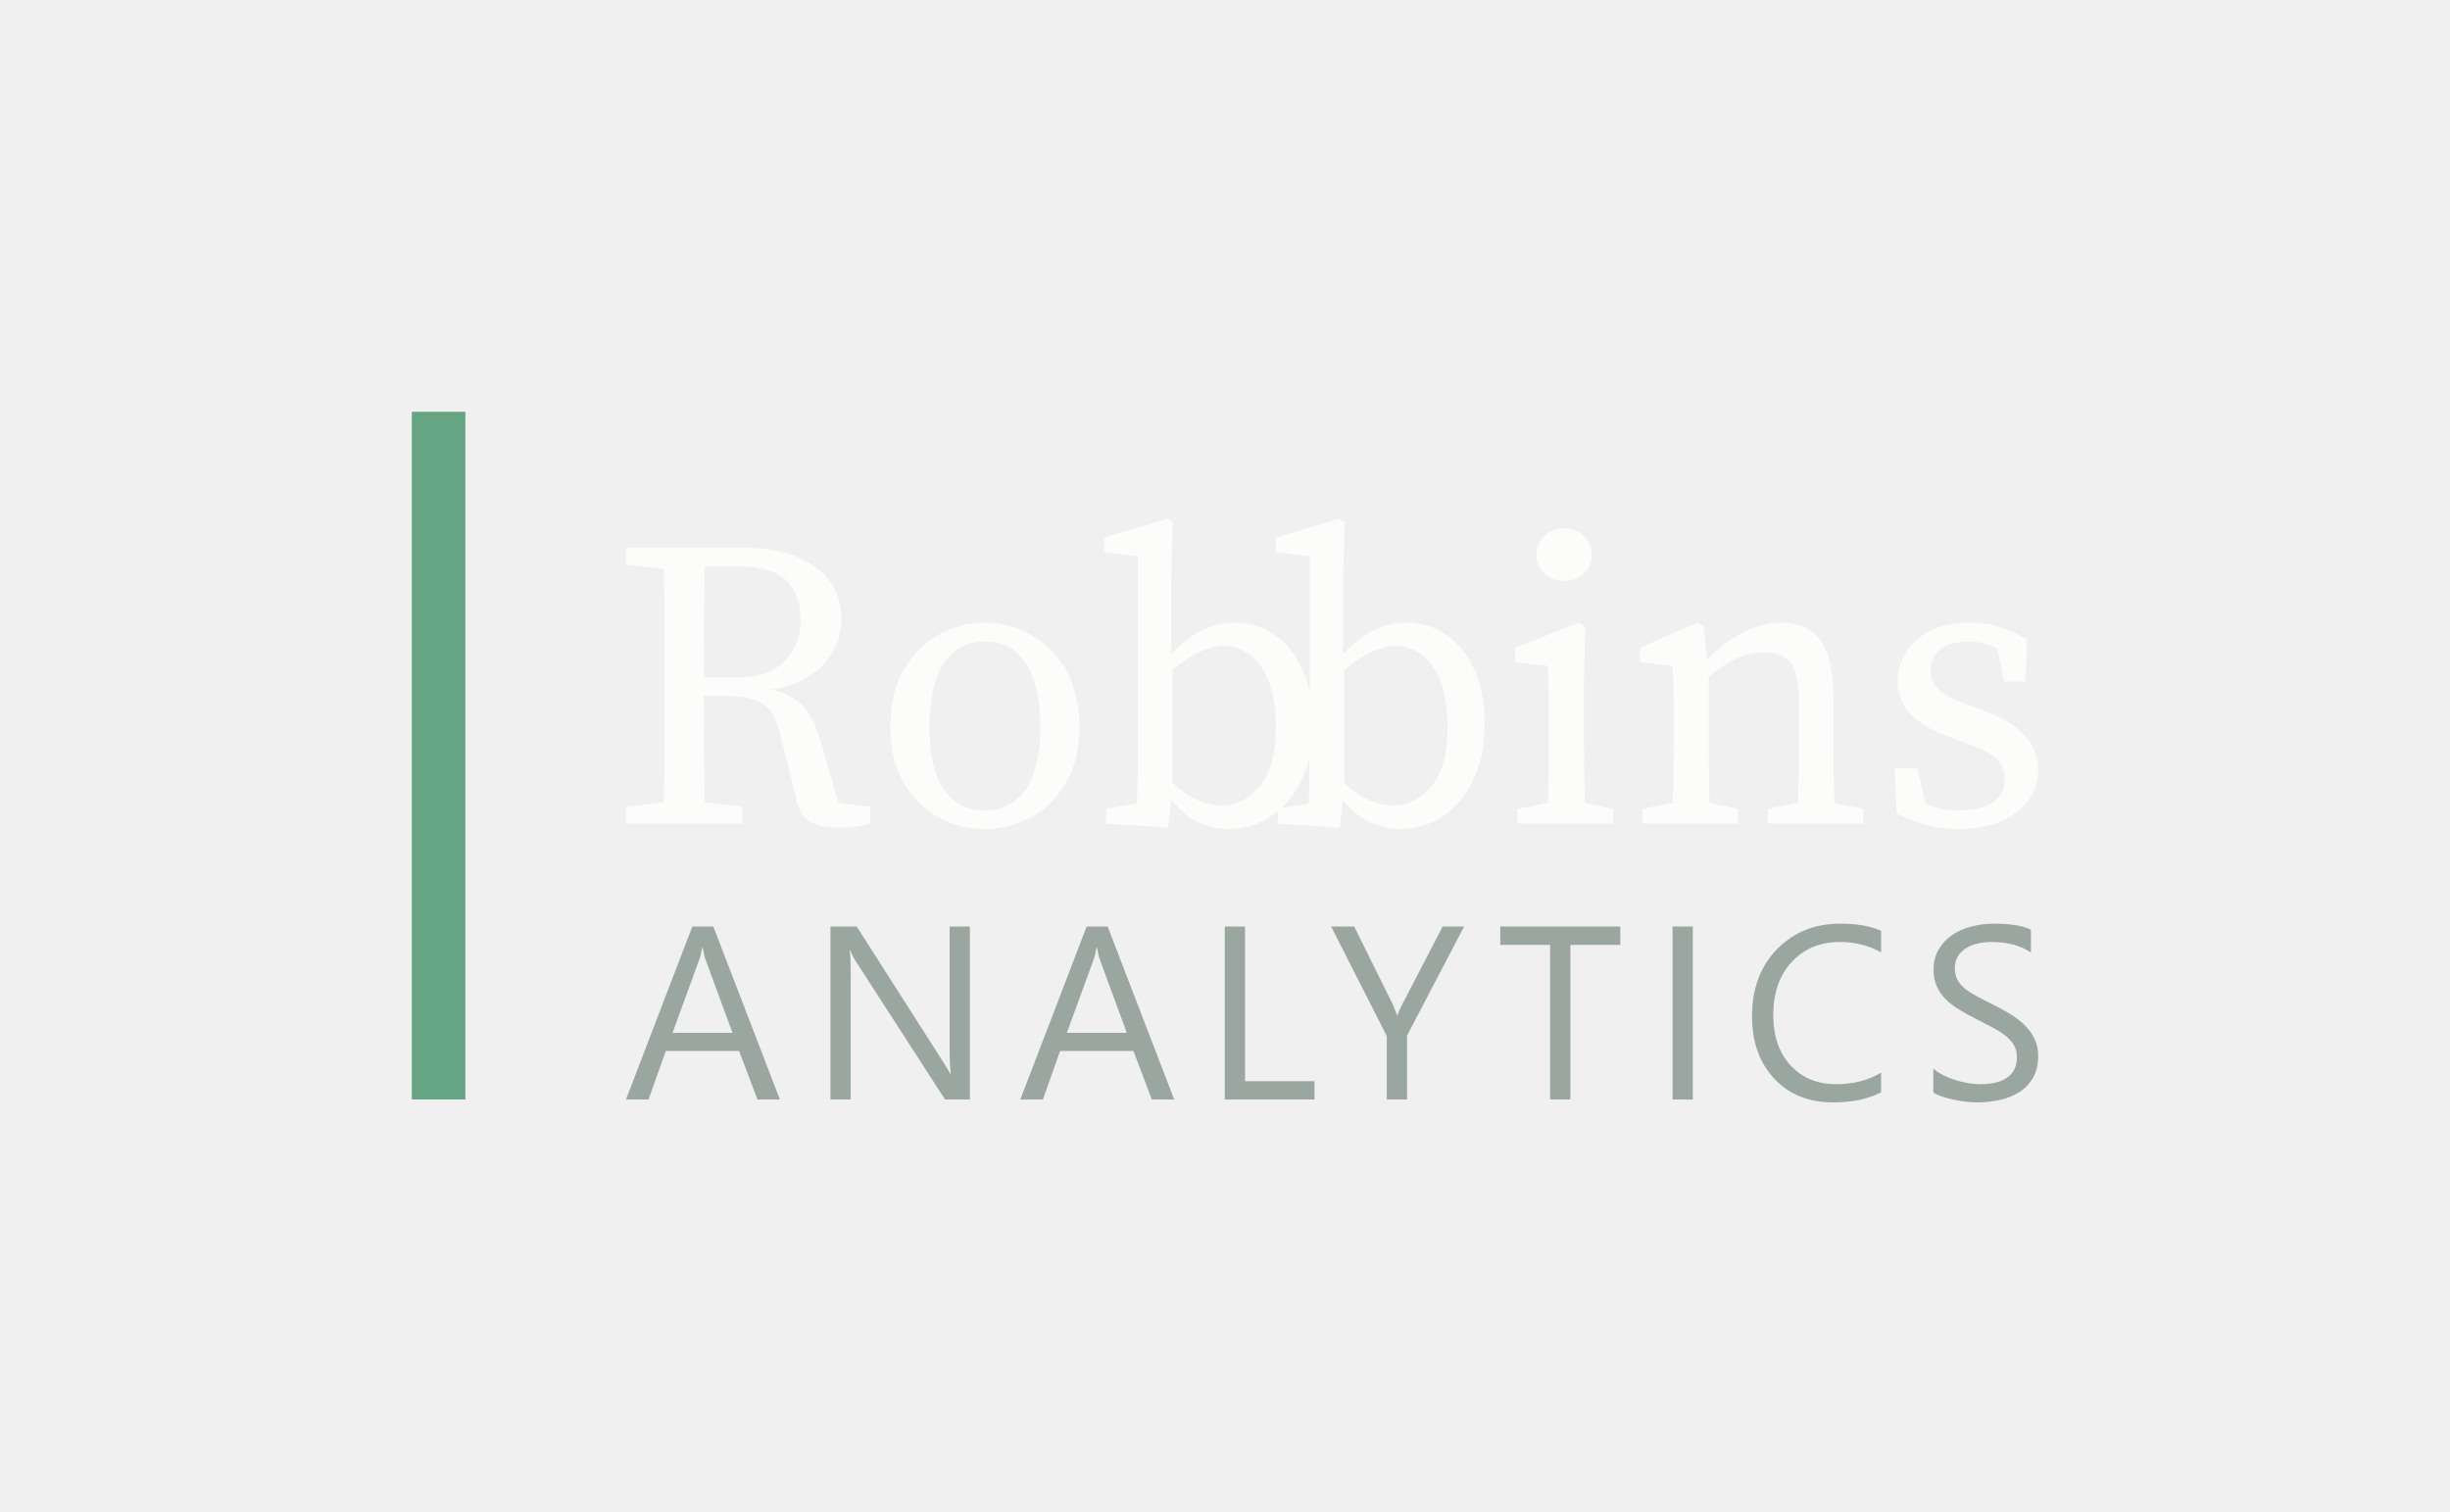
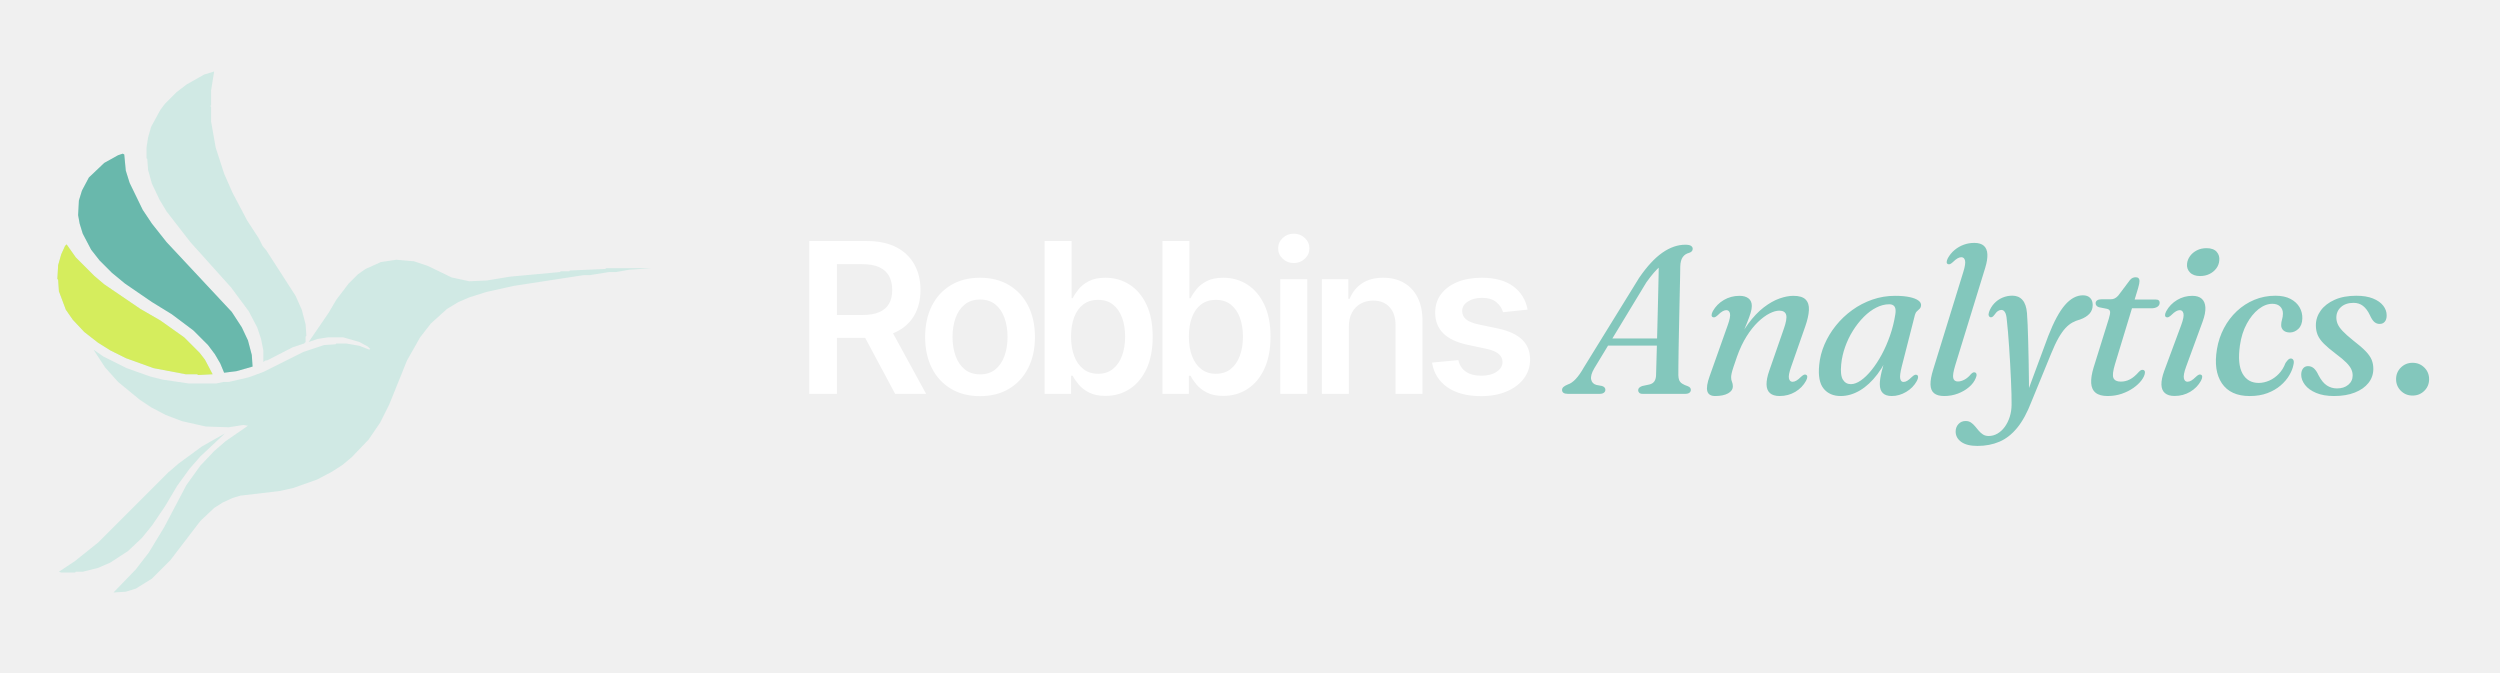
- <svg xmlns="http://www.w3.org/2000/svg" viewBox="0 0 594.90 367.00" width="594.90" height="367.00" role="img" aria-labelledby="ra-title">
-   <rect x="100.00" y="100.00" width="13.00" height="167.00" fill="#65A583" />
-   <path fill="#FCFCFA" fill-rule="nonzero" d="M179.7 137.6H171.1Q171.0 144.2 170.95 150.8Q170.9 157.4 170.9 164.5H178.6Q186.7 164.5 190.55 160.55Q194.4 156.6 194.4 150.6Q194.4 144.3 190.9 140.95Q187.4 137.6 179.7 137.6ZM152.0 137.1V133.0H180.0Q191.5 133.0 197.9 137.6Q204.3 142.2 204.3 150.5Q204.3 156.3 200.1 161.15Q195.9 166.0 187.4 167.5Q192.0 168.4 194.85 171.35Q197.7 174.3 199.3 180.2L203.6 195.0L211.3 195.9V200.0Q209.8 200.4 207.95 200.7Q206.1 201.0 203.8 201.0Q199.1 201.0 196.75 199.6Q194.4 198.2 193.5 194.6L189.5 178.6Q188.6 174.5 186.9 172.45Q185.2 170.4 182.55 169.7Q179.9 169.0 175.8 169.0H170.9Q170.9 176.2 170.95 182.5Q171.0 188.8 171.1 194.8L180.3 195.9V200.0H152.0V195.9L161.2 194.8Q161.4 188.5 161.4 182.0Q161.4 175.5 161.4 169.0V164.1Q161.4 157.6 161.4 151.1Q161.4 144.6 161.2 138.2ZM239.1 201.3Q233.3 201.3 228.05 198.55Q222.8 195.8 219.5 190.25Q216.2 184.7 216.2 176.5Q216.2 168.2 219.5 162.55Q222.8 156.9 228.05 154.05Q233.3 151.2 239.1 151.2Q244.9 151.2 250.15 154.05Q255.4 156.9 258.75 162.55Q262.1 168.2 262.1 176.5Q262.1 184.7 258.75 190.25Q255.4 195.8 250.15 198.55Q244.9 201.3 239.1 201.3ZM239.1 196.8Q245.6 196.8 249.1 191.65Q252.6 186.5 252.6 176.5Q252.6 166.4 249.1 161.1Q245.6 155.8 239.1 155.8Q232.6 155.8 229.15 161.1Q225.7 166.4 225.7 176.5Q225.7 186.5 229.15 191.65Q232.6 196.8 239.1 196.8ZM268.6 200.0V196.4L276.1 195.1Q276.2 191.3 276.25 186.85Q276.3 182.4 276.3 179.0V135.1L268.1 134.1V130.5L283.4 126.0L284.8 126.8L284.4 141.1V158.9Q288.0 154.9 291.85 153.05Q295.7 151.2 299.8 151.2Q305.1 151.2 309.4 154.1Q313.7 157.0 316.25 162.5Q318.8 168.0 318.8 175.8Q318.8 183.5 316.1 189.25Q313.4 195.0 308.75 198.15Q304.1 201.3 298.2 201.3Q294.7 201.3 291.2 199.8Q287.7 198.3 284.4 194.2L283.6 201.0ZM297.1 156.9Q294.8 156.9 291.8 158.1Q288.8 159.3 284.7 162.7V190.1Q287.8 193.0 290.8 194.3Q293.8 195.6 296.6 195.6Q301.9 195.6 305.85 190.95Q309.8 186.3 309.8 176.6Q309.8 167.0 306.25 161.95Q302.7 156.9 297.1 156.9ZM310.3 200.0V196.4L317.8 195.1Q317.9 191.3 317.95 186.85Q318.0 182.4 318.0 179.0V135.1L309.8 134.1V130.5L325.1 126.0L326.5 126.8L326.1 141.1V158.9Q329.7 154.9 333.55 153.05Q337.4 151.2 341.5 151.2Q346.8 151.2 351.1 154.1Q355.4 157.0 357.95 162.5Q360.5 168.0 360.5 175.8Q360.5 183.5 357.8 189.25Q355.1 195.0 350.45 198.15Q345.8 201.3 339.9 201.3Q336.4 201.3 332.9 199.8Q329.4 198.3 326.1 194.2L325.3 201.0ZM338.8 156.9Q336.5 156.9 333.5 158.1Q330.5 159.3 326.4 162.7V190.1Q329.5 193.0 332.5 194.3Q335.5 195.6 338.3 195.6Q343.6 195.6 347.55 190.95Q351.5 186.3 351.5 176.6Q351.5 167.0 347.95 161.95Q344.4 156.9 338.8 156.9ZM368.5 200.0V196.4L375.9 195.0Q376.0 191.2 376.05 186.8Q376.1 182.4 376.1 179.0V174.3Q376.1 170.2 376.05 167.45Q376.0 164.7 375.8 161.7L367.9 160.8V157.3L383.4 151.2L384.9 152.2L384.6 165.8V179.0Q384.6 182.3 384.65 186.75Q384.7 191.2 384.8 195.0L391.7 196.4V200.0ZM379.8 141.1Q377.0 141.1 375.05 139.3Q373.1 137.5 373.1 134.7Q373.1 131.9 375.05 130.1Q377.0 128.3 379.8 128.3Q382.6 128.3 384.55 130.1Q386.5 131.9 386.5 134.7Q386.5 137.5 384.55 139.3Q382.6 141.1 379.8 141.1ZM398.8 200.0V196.4L406.2 195.0Q406.3 191.2 406.35 186.8Q406.4 182.4 406.4 179.0V174.2Q406.4 170.1 406.35 167.4Q406.3 164.7 406.1 161.7L398.2 160.8V157.3L412.2 151.2L413.7 152.2L414.5 160.2Q418.2 156.2 423.0 153.7Q427.8 151.2 432.4 151.2Q438.9 151.2 442.05 155.55Q445.2 159.9 445.2 169.7V179.0Q445.2 182.4 445.25 186.8Q445.3 191.2 445.4 195.0L452.4 196.4V200.0H429.2V196.4L436.6 195.0Q436.7 191.3 436.75 186.85Q436.8 182.4 436.8 179.0V170.5Q436.8 163.6 434.85 161.0Q432.9 158.4 428.5 158.4Q425.1 158.4 421.9 159.8Q418.7 161.2 414.9 164.4V179.0Q414.9 182.3 414.95 186.75Q415.0 191.2 415.1 195.0L422.0 196.4V200.0ZM475.4 201.3Q471.2 201.3 467.7 200.35Q464.2 199.4 460.5 197.5L460.1 186.5H465.6L467.5 195.1Q469.3 196.0 471.35 196.4Q473.4 196.8 475.6 196.8Q481.3 196.8 484.05 194.7Q486.8 192.6 486.8 189.2Q486.8 186.0 484.5 184.05Q482.2 182.1 477.5 180.5L472.9 178.8Q467.4 176.8 464.1 173.6Q460.8 170.4 460.8 165.3Q460.8 161.6 462.8 158.4Q464.8 155.2 468.7 153.2Q472.6 151.2 478.2 151.2Q482.3 151.2 485.65 152.25Q489 153.3 492.2 155.3L491.8 165.5H486.6L485 157.5Q481.6 155.8 478.1 155.8Q473.5 155.8 471.15 157.65Q468.8 159.5 468.8 162.6Q468.8 165.9 470.85 167.6Q472.9 169.3 478 171.2L481.1 172.3Q488.6 175.1 491.75 178.7Q494.9 182.3 494.9 187.0Q494.9 190.8 492.7 194.05Q490.5 197.3 486.2 199.3Q481.9 201.3 475.4 201.3Z" />
-   <path fill="#9AA6A0" fill-rule="nonzero" d="M189.372 267.0H183.925L179.473 255.226H161.665L157.477 267.0H152.0L168.109 225.0H173.205ZM177.862 250.803 171.272 232.908Q170.95 232.029 170.628 230.096H170.51Q170.218 231.883 169.837 232.908L163.305 250.803ZM235.504 267.0H229.471L207.856 233.523Q207.036 232.264 206.508 230.887H206.333Q206.567 232.234 206.567 236.657V267.0H201.646V225.0H208.031L229.061 257.95Q230.379 260.0 230.759 260.762H230.877Q230.584 258.946 230.584 254.582V225.0H235.504ZM285.121 267.0H279.674L275.222 255.226H257.414L253.226 267.0H247.749L263.858 225.0H268.954ZM273.611 250.803 267.021 232.908Q266.699 232.029 266.377 230.096H266.26Q265.967 231.883 265.586 232.908L259.054 250.803ZM319.186 267.0H297.396V225.0H302.316V262.548H319.186ZM355.506 225.0 341.653 251.477V267.0H336.732V251.594L323.23 225.0H328.824L338.226 243.979Q338.402 244.331 339.251 246.556H339.339Q339.632 245.561 340.452 243.979L350.293 225.0ZM393.437 229.452H381.312V267.0H376.391V229.452H364.295V225.0H393.437ZM411.042 267.0H406.122V225.0H411.042ZM456.764 265.243Q452.107 267.703 445.166 267.703Q436.203 267.703 430.814 261.933Q425.425 256.163 425.425 246.791Q425.425 236.715 431.488 230.506Q437.551 224.297 446.864 224.297Q452.839 224.297 456.764 226.025V231.268Q452.254 228.749 446.806 228.749Q439.571 228.749 435.076 233.582Q430.58 238.414 430.58 246.498Q430.58 254.172 434.783 258.726Q438.986 263.28 445.81 263.28Q452.136 263.28 456.764 260.469ZM469.448 265.301V259.502Q470.444 260.381 471.835 261.084Q473.226 261.787 474.764 262.27Q476.302 262.753 477.854 263.017Q479.406 263.28 480.724 263.28Q485.264 263.28 487.505 261.596Q489.745 259.912 489.745 256.749Q489.745 255.05 488.998 253.791Q488.251 252.531 486.933 251.492Q485.615 250.452 483.814 249.5Q482.013 248.548 479.933 247.494Q477.737 246.381 475.833 245.238Q473.929 244.096 472.523 242.72Q471.118 241.343 470.312 239.6Q469.507 237.858 469.507 235.515Q469.507 232.644 470.766 230.521Q472.026 228.397 474.076 227.021Q476.126 225.644 478.747 224.971Q481.369 224.297 484.092 224.297Q490.302 224.297 493.143 225.791V231.326Q489.423 228.749 483.595 228.749Q481.984 228.749 480.373 229.086Q478.762 229.423 477.503 230.184Q476.243 230.946 475.452 232.146Q474.662 233.347 474.662 235.075Q474.662 236.686 475.262 237.858Q475.862 239.029 477.034 239.996Q478.205 240.962 479.89 241.87Q481.574 242.778 483.77 243.862Q486.026 244.975 488.046 246.205Q490.067 247.435 491.59 248.929Q493.113 250.423 494.007 252.238Q494.9 254.054 494.9 256.397Q494.9 259.502 493.685 261.655Q492.469 263.808 490.404 265.155Q488.339 266.502 485.645 267.103Q482.95 267.703 479.963 267.703Q478.967 267.703 477.503 267.542Q476.038 267.381 474.515 267.073Q472.992 266.766 471.63 266.312Q470.268 265.858 469.448 265.301Z" />
+ <svg xmlns="http://www.w3.org/2000/svg" viewBox="0 0 476.077 128" role="img" aria-label="Robbins Analytics">
+   <g transform="translate(8 12) scale(0.146341) translate(-500 -30)">
+     <path fill="#d0e9e4" d="M738,512 L708,529 L678,551 L664,563 L573,654 L543,678 L522,692 L525,693 L543,693 L544,692 L553,692 L573,687 L589,680 L612,665 L630,648 L643,632 L660,607 L676,580 L692,558 L706,542Z M1293,297 L1234,297 L1233,298 L1187,300 L1186,301 L1175,301 L1174,302 L1109,308 L1079,313 L1056,314 L1033,309 L1002,294 L984,288 L961,286 L941,289 L921,298 L911,305 L899,317 L883,338 L873,355 L847,393 L859,389 L872,387 L892,387 L913,393 L924,399 L927,402 L926,403 L913,398 L896,395 L883,395 L882,396 L867,397 L840,406 L788,432 L769,439 L743,445 L736,445 L727,447 L691,447 L657,442 L641,438 L610,427 L580,412 L567,403 L582,426 L599,445 L627,468 L642,478 L661,488 L682,496 L713,503 L743,504 L762,501 L768,502 L739,522 L724,535 L706,554 L688,579 L659,634 L639,667 L622,689 L593,719 L609,718 L622,714 L643,701 L667,677 L706,626 L724,609 L735,602 L748,596 L758,593 L809,587 L827,583 L858,572 L877,562 L891,553 L903,543 L925,520 L940,498 L952,474 L975,417 L992,387 L1006,369 L1027,350 L1042,341 L1056,335 L1078,328 L1114,320 L1205,306 L1213,306 L1238,302 L1247,302 L1264,299Z M530,268 L525,279 L521,293 L520,311 L521,312 L522,327 L531,351 L540,364 L555,380 L573,394 L589,404 L609,414 L645,427 L687,435 L702,435 L703,436 L722,435 L712,416 L705,407 L685,387 L654,365 L628,350 L581,318 L568,307 L544,283 L532,266Z M581,160 L561,179 L552,196 L548,209 L547,228 L549,239 L553,252 L564,273 L575,287 L591,303 L608,317 L643,341 L669,357 L697,378 L716,397 L725,409 L732,421 L737,433 L753,431 L774,425 L773,410 L768,391 L760,374 L747,354 L662,263 L643,239 L631,221 L614,186 L609,170 L607,149 L605,148 L599,150Z M724,41 L711,45 L688,58 L675,68 L660,83 L654,91 L642,113 L638,127 L636,140 L636,154 L637,155 L638,169 L643,187 L653,208 L662,223 L693,263 L746,322 L769,353 L780,374 L785,389 L788,404 L788,419 L791,417 L793,417 L826,400 L841,395 L843,393 L843,386 L844,385 L843,370 L838,351 L830,333 L792,274 L787,268 L782,258 L767,235 L748,199 L737,174 L726,140 L720,106 L720,87 L719,86 L720,85 L720,66Z" />
+     <path fill="#69b8ac" d="M581,160 L561,179 L552,196 L548,209 L547,228 L549,239 L553,252 L564,273 L575,287 L591,303 L608,317 L643,341 L669,357 L697,378 L716,397 L725,409 L732,421 L737,433 L753,431 L774,425 L773,410 L768,391 L760,374 L747,354 L662,263 L643,239 L631,221 L614,186 L609,170 L607,149 L605,148 L599,150Z" />
+     <path fill="#d5ed5d" d="M530,268 L525,279 L521,293 L520,311 L521,312 L522,327 L531,351 L540,364 L555,380 L573,394 L589,404 L609,414 L645,427 L687,435 L702,435 L703,436 L722,435 L712,416 L705,407 L685,387 L654,365 L628,350 L581,318 L568,307 L544,283 L532,266Z" />
+   </g>
+   <g transform="translate(152 75)">
+     <path fill="#ffffff" transform="translate(0.000 0)" d="M2.109 0.0V-29.102H13.031Q16.379 -29.102 18.658 -27.932Q20.938 -26.762 22.113 -24.662Q23.289 -22.562 23.289 -19.781Q23.289 -16.996 22.107 -14.941Q20.926 -12.887 18.619 -11.775Q16.313 -10.664 12.945 -10.664H5.188V-15.016H12.234Q14.203 -15.016 15.457 -15.566Q16.711 -16.117 17.309 -17.178Q17.906 -18.238 17.906 -19.781Q17.906 -21.336 17.303 -22.434Q16.699 -23.531 15.445 -24.113Q14.191 -24.695 12.211 -24.695H7.375V0.0ZM18.461 0.0 11.398 -13.195H17.148L24.359 0.0ZM34.617 0.437Q31.426 0.437 29.078 -0.973Q26.73 -2.383 25.451 -4.918Q24.172 -7.453 24.172 -10.813Q24.172 -14.207 25.451 -16.748Q26.73 -19.289 29.078 -20.699Q31.426 -22.109 34.617 -22.109Q37.82 -22.109 40.168 -20.699Q42.516 -19.289 43.801 -16.748Q45.086 -14.207 45.086 -10.813Q45.086 -7.453 43.801 -4.918Q42.516 -2.383 40.168 -0.973Q37.82 0.437 34.617 0.437ZM34.633 -3.711Q36.398 -3.711 37.555 -4.66Q38.711 -5.609 39.289 -7.229Q39.867 -8.848 39.867 -10.828Q39.867 -12.84 39.289 -14.453Q38.711 -16.066 37.555 -17.014Q36.398 -17.961 34.633 -17.961Q32.883 -17.961 31.715 -17.014Q30.547 -16.066 29.969 -14.453Q29.391 -12.84 29.391 -10.828Q29.391 -8.848 29.969 -7.229Q30.547 -5.609 31.715 -4.66Q32.883 -3.711 34.633 -3.711ZM58.516 0.391Q56.652 0.391 55.41 -0.24Q54.168 -0.871 53.422 -1.764Q52.676 -2.656 52.274 -3.453H51.961V0.0H46.93V-29.102H52.063V-18.219H52.274Q52.668 -19.004 53.395 -19.912Q54.121 -20.82 55.359 -21.465Q56.598 -22.109 58.524 -22.109Q61.043 -22.109 63.074 -20.822Q65.106 -19.535 66.307 -17.029Q67.508 -14.523 67.508 -10.875Q67.508 -7.293 66.336 -4.771Q65.164 -2.25 63.129 -0.93Q61.094 0.391 58.516 0.391ZM57.102 -3.82Q58.793 -3.82 59.937 -4.74Q61.082 -5.66 61.67 -7.262Q62.258 -8.863 62.258 -10.898Q62.258 -12.93 61.676 -14.508Q61.094 -16.086 59.955 -16.992Q58.816 -17.898 57.102 -17.898Q55.441 -17.898 54.297 -17.033Q53.152 -16.168 52.557 -14.596Q51.961 -13.023 51.961 -10.898Q51.961 -8.789 52.563 -7.197Q53.164 -5.606 54.315 -4.713Q55.465 -3.82 57.102 -3.82ZM80.953 0.391Q79.09 0.391 77.848 -0.24Q76.606 -0.871 75.859 -1.764Q75.113 -2.656 74.711 -3.453H74.399V0.0H69.367V-29.102H74.5V-18.219H74.711Q75.106 -19.004 75.832 -19.912Q76.559 -20.82 77.797 -21.465Q79.035 -22.109 80.961 -22.109Q83.481 -22.109 85.512 -20.822Q87.543 -19.535 88.744 -17.029Q89.945 -14.523 89.945 -10.875Q89.945 -7.293 88.774 -4.771Q87.602 -2.25 85.566 -0.93Q83.531 0.391 80.953 0.391ZM79.539 -3.82Q81.23 -3.82 82.375 -4.74Q83.519 -5.66 84.107 -7.262Q84.695 -8.863 84.695 -10.898Q84.695 -12.93 84.113 -14.508Q83.531 -16.086 82.393 -16.992Q81.254 -17.898 79.539 -17.898Q77.879 -17.898 76.734 -17.033Q75.59 -16.168 74.994 -14.596Q74.399 -13.023 74.399 -10.898Q74.399 -8.789 75 -7.197Q75.602 -5.606 76.752 -4.713Q77.902 -3.82 79.539 -3.82ZM91.805 0.0V-21.836H96.938V0.0ZM94.375 -24.906Q93.148 -24.906 92.273 -25.726Q91.398 -26.546 91.398 -27.703Q91.398 -28.867 92.273 -29.684Q93.148 -30.5 94.375 -30.5Q95.602 -30.5 96.477 -29.684Q97.352 -28.867 97.352 -27.707Q97.352 -26.547 96.477 -25.727Q95.602 -24.906 94.375 -24.906ZM104.863 -12.781V0.0H99.73V-21.836H104.762V-18.102H105.012Q105.758 -19.945 107.356 -21.027Q108.953 -22.109 111.41 -22.109Q113.664 -22.109 115.344 -21.148Q117.024 -20.187 117.955 -18.35Q118.887 -16.512 118.887 -13.883V0.0H113.754V-13.086Q113.754 -15.269 112.617 -16.514Q111.48 -17.758 109.492 -17.758Q108.148 -17.758 107.102 -17.168Q106.055 -16.578 105.459 -15.473Q104.863 -14.367 104.863 -12.781ZM138.906 -16.039 134.227 -15.547Q133.938 -16.613 132.963 -17.447Q131.988 -18.281 130.203 -18.281Q128.602 -18.281 127.524 -17.58Q126.445 -16.879 126.445 -15.773Q126.445 -14.828 127.158 -14.211Q127.871 -13.594 129.523 -13.227L133.25 -12.445Q136.332 -11.789 137.854 -10.332Q139.375 -8.875 139.375 -6.547Q139.375 -4.484 138.184 -2.91Q136.992 -1.336 134.895 -0.449Q132.797 0.437 130.063 0.437Q126.059 0.437 123.623 -1.258Q121.187 -2.953 120.703 -5.953L125.711 -6.422Q126.051 -4.953 127.17 -4.203Q128.289 -3.453 130.055 -3.453Q131.887 -3.453 133.006 -4.205Q134.125 -4.957 134.125 -6.055Q134.125 -7.898 131.18 -8.547L127.453 -9.344Q124.32 -10.019 122.812 -11.555Q121.305 -13.09 121.305 -15.469Q121.305 -17.496 122.42 -18.984Q123.535 -20.473 125.527 -21.291Q127.52 -22.109 130.141 -22.109Q133.988 -22.109 136.186 -20.463Q138.383 -18.816 138.906 -16.039Z" />
+     <path fill="#83c7bc" transform="translate(146.668 0)" d="M4.934 -4.861Q4.17 -3.564 4.336 -2.747Q4.502 -1.929 5.335 -1.697L6.397 -1.5Q6.745 -1.39 6.895 -1.199Q7.045 -1.007 7.045 -0.793Q7.045 -0.424 6.762 -0.212Q6.478 0.0 5.972 0.0H-0.114Q-0.661 0.0 -0.933 -0.191Q-1.204 -0.383 -1.204 -0.735Q-1.204 -1.063 -0.956 -1.297Q-0.709 -1.53 -0.105 -1.786Q0.625 -2.006 1.395 -2.823Q2.165 -3.64 2.934 -5.014L13.478 -22.101Q15.71 -25.351 17.891 -26.875Q20.072 -28.399 22.277 -28.399Q23.034 -28.399 23.355 -28.181Q23.676 -27.963 23.675 -27.62Q23.675 -27.354 23.515 -27.164Q23.354 -26.974 23 -26.85Q22.228 -26.662 21.785 -26.049Q21.342 -25.436 21.306 -24.264Q21.304 -23.559 21.275 -22.253Q21.246 -20.947 21.209 -19.248Q21.172 -17.549 21.133 -15.659Q21.094 -13.77 21.055 -11.894Q21.017 -10.018 20.989 -8.354Q20.961 -6.69 20.95 -5.44Q20.94 -4.19 20.94 -3.575Q20.947 -2.988 21.108 -2.598Q21.269 -2.207 21.663 -1.948Q22.056 -1.689 22.743 -1.456Q23.323 -1.233 23.323 -0.754Q23.323 -0.432 23.057 -0.216Q22.791 0.0 22.263 0.0H14.118Q13.702 0.0 13.494 -0.199Q13.286 -0.398 13.286 -0.682Q13.286 -0.971 13.493 -1.168Q13.701 -1.364 14.057 -1.489L15.487 -1.796Q16.087 -1.953 16.382 -2.396Q16.677 -2.838 16.697 -3.576Q16.718 -4.292 16.754 -5.598Q16.791 -6.903 16.837 -8.597Q16.883 -10.291 16.933 -12.191Q16.983 -14.092 17.03 -16.013Q17.078 -17.934 17.117 -19.68Q17.155 -21.427 17.185 -22.822Q17.215 -24.218 17.215 -25.043L18.11 -24.74Q17.785 -24.547 17.314 -24.135Q16.843 -23.722 16.238 -23.021Q15.632 -22.32 14.844 -21.221ZM6.559 -9.189 7.042 -10.544H18.268L18.141 -9.189ZM27.491 -14.606Q27.267 -14.716 27.273 -15.013Q27.28 -15.309 27.505 -15.742Q28.254 -17.08 29.606 -17.873Q30.959 -18.665 32.586 -18.665Q33.677 -18.665 34.305 -18.177Q34.932 -17.69 34.932 -16.731Q34.932 -16.154 34.7 -15.396Q34.468 -14.639 34.048 -13.593Q33.628 -12.547 33.035 -11.106Q32.442 -9.665 31.718 -7.708L31.636 -8.51Q32.787 -11.371 34.225 -13.321Q35.663 -15.271 37.191 -16.451Q38.72 -17.631 40.178 -18.148Q41.637 -18.665 42.834 -18.665Q44.493 -18.665 45.184 -17.954Q45.875 -17.244 45.806 -15.938Q45.736 -14.631 45.104 -12.83L42.419 -5.147Q41.853 -3.554 42.007 -2.924Q42.16 -2.295 42.691 -2.295Q43.025 -2.295 43.407 -2.511Q43.788 -2.727 44.337 -3.27Q44.658 -3.563 44.868 -3.643Q45.077 -3.722 45.272 -3.627Q45.497 -3.517 45.491 -3.219Q45.485 -2.921 45.258 -2.483Q44.529 -1.158 43.196 -0.372Q41.862 0.415 40.233 0.415Q39.01 0.415 38.386 -0.14Q37.762 -0.696 37.736 -1.762Q37.709 -2.828 38.232 -4.341L40.981 -12.253Q41.7 -14.247 41.471 -15.044Q41.242 -15.841 40.165 -15.841Q39.346 -15.841 38.286 -15.301Q37.226 -14.76 36.099 -13.676Q34.972 -12.593 33.937 -10.95Q32.903 -9.306 32.117 -7.105Q31.687 -5.868 31.437 -5.11Q31.187 -4.351 31.09 -3.908Q30.992 -3.465 30.992 -3.157Q30.992 -2.641 31.155 -2.289Q31.317 -1.937 31.317 -1.433Q31.317 -0.597 30.407 -0.091Q29.497 0.415 27.954 0.415Q26.716 0.415 26.458 -0.506Q26.2 -1.427 26.897 -3.359L30.345 -13.076Q30.918 -14.672 30.772 -15.305Q30.626 -15.938 30.08 -15.938Q29.757 -15.938 29.37 -15.726Q28.982 -15.514 28.426 -14.96Q28.106 -14.677 27.896 -14.598Q27.686 -14.519 27.491 -14.606ZM63.475 -5.164Q63.058 -3.506 63.194 -2.886Q63.33 -2.265 63.809 -2.265Q64.166 -2.265 64.53 -2.487Q64.893 -2.708 65.442 -3.24Q65.763 -3.533 65.973 -3.613Q66.182 -3.692 66.377 -3.597Q66.602 -3.487 66.596 -3.189Q66.59 -2.891 66.363 -2.453Q65.642 -1.143 64.317 -0.364Q62.991 0.415 61.58 0.415Q60.431 0.415 59.868 -0.157Q59.304 -0.73 59.304 -1.832Q59.304 -2.291 59.382 -2.853Q59.459 -3.416 59.656 -4.244Q59.853 -5.073 60.215 -6.306Q60.576 -7.539 61.132 -9.327L61.498 -8.677Q60.402 -5.788 58.863 -3.753Q57.324 -1.717 55.526 -0.651Q53.729 0.415 51.852 0.415Q49.751 0.415 48.603 -1.001Q47.456 -2.417 47.762 -5.485Q47.944 -7.485 48.77 -9.406Q49.596 -11.326 50.945 -13.004Q52.294 -14.683 54.055 -15.955Q55.815 -17.228 57.884 -17.947Q59.952 -18.665 62.198 -18.665Q63.877 -18.665 64.992 -18.421Q66.108 -18.178 66.657 -17.767Q67.207 -17.357 67.162 -16.844Q67.124 -16.428 66.88 -16.19Q66.636 -15.952 66.373 -15.714Q66.11 -15.475 65.998 -15.05ZM51.952 -5.624Q51.748 -3.547 52.278 -2.697Q52.807 -1.847 53.785 -1.847Q54.684 -1.847 55.702 -2.556Q56.719 -3.264 57.743 -4.535Q58.766 -5.807 59.67 -7.477Q60.573 -9.148 61.25 -11.094Q61.927 -13.04 62.252 -15.096Q62.429 -16.124 62.128 -16.591Q61.826 -17.058 61.119 -17.058Q59.867 -17.058 58.622 -16.42Q57.377 -15.781 56.253 -14.652Q55.129 -13.523 54.212 -12.065Q53.296 -10.607 52.707 -8.956Q52.118 -7.305 51.952 -5.624ZM79.367 -23.963 73.695 -5.519Q73.116 -3.627 73.292 -2.989Q73.468 -2.352 74.159 -2.352Q74.763 -2.352 75.426 -2.702Q76.089 -3.053 76.661 -3.754Q76.903 -4.002 77.079 -4.07Q77.254 -4.138 77.438 -4.077Q77.674 -4.001 77.724 -3.72Q77.774 -3.439 77.57 -2.99Q77.193 -2.05 76.287 -1.277Q75.38 -0.504 74.158 -0.044Q72.936 0.415 71.577 0.415Q70.276 0.415 69.631 -0.124Q68.986 -0.664 68.958 -1.777Q68.931 -2.89 69.463 -4.6L75.199 -23.19Q75.694 -24.779 75.533 -25.399Q75.371 -26.02 74.832 -26.02Q74.51 -26.02 74.124 -25.812Q73.739 -25.604 73.192 -25.064Q72.873 -24.782 72.663 -24.702Q72.453 -24.623 72.257 -24.71Q72.033 -24.821 72.04 -25.117Q72.046 -25.414 72.271 -25.847Q72.764 -26.731 73.533 -27.381Q74.302 -28.031 75.263 -28.388Q76.223 -28.746 77.287 -28.746Q78.503 -28.746 79.12 -28.195Q79.737 -27.644 79.79 -26.576Q79.843 -25.507 79.367 -23.963ZM91.38 -11.004Q92.975 -15.099 94.576 -16.932Q96.177 -18.764 97.988 -18.764Q98.875 -18.764 99.361 -18.267Q99.847 -17.769 99.847 -16.92Q99.847 -15.923 99.219 -15.243Q98.591 -14.564 97.45 -14.157Q96.663 -13.952 95.98 -13.578Q95.297 -13.204 94.65 -12.508Q94.003 -11.811 93.338 -10.648Q92.673 -9.484 91.939 -7.676L88.185 1.484Q86.987 4.608 85.475 6.461Q83.963 8.313 82.082 9.115Q80.201 9.918 77.889 9.918Q75.866 9.918 74.807 9.149Q73.748 8.381 73.748 7.175Q73.748 6.338 74.281 5.755Q74.813 5.173 75.659 5.173Q76.246 5.173 76.668 5.464Q77.09 5.754 77.439 6.173Q77.787 6.591 78.145 7.019Q78.503 7.447 78.954 7.738Q79.406 8.028 80.031 8.028Q80.925 8.028 81.717 7.567Q82.509 7.106 83.103 6.287Q83.698 5.468 84.044 4.388Q84.39 3.308 84.401 2.062Q84.413 1.258 84.379 0.034Q84.346 -1.19 84.28 -2.675Q84.214 -4.16 84.126 -5.754Q84.038 -7.348 83.932 -8.893Q83.827 -10.438 83.715 -11.781Q83.603 -13.123 83.487 -14.092Q83.419 -15.068 83.151 -15.524Q82.883 -15.981 82.453 -15.981Q82.141 -15.981 81.817 -15.777Q81.493 -15.572 81.099 -15.007Q80.88 -14.722 80.707 -14.634Q80.533 -14.546 80.334 -14.593Q80.139 -14.65 80.05 -14.902Q79.96 -15.155 80.11 -15.603Q80.447 -16.529 81.1 -17.227Q81.754 -17.925 82.644 -18.31Q83.534 -18.696 84.549 -18.696Q85.749 -18.696 86.472 -17.88Q87.195 -17.064 87.333 -15.378Q87.403 -14.594 87.459 -13.162Q87.515 -11.73 87.564 -9.92Q87.612 -8.109 87.649 -6.163Q87.685 -4.217 87.706 -2.382Q87.727 -0.548 87.73 0.926L87.135 0.451ZM102.609 -16.182 101.044 -16.492Q100.726 -16.599 100.564 -16.796Q100.403 -16.994 100.403 -17.249Q100.403 -17.603 100.692 -17.804Q100.981 -18.006 101.477 -18.006H103.254Q103.718 -18.006 104.066 -18.188Q104.414 -18.37 104.721 -18.722L106.924 -21.653Q107.183 -21.968 107.456 -22.085Q107.728 -22.203 108.031 -22.203Q108.395 -22.203 108.576 -22.02Q108.757 -21.836 108.757 -21.49Q108.757 -21.28 108.693 -20.927Q108.63 -20.575 108.489 -20.114L104.108 -5.705Q103.486 -3.678 103.803 -3.003Q104.121 -2.329 105.198 -2.329Q106.1 -2.329 106.912 -2.742Q107.723 -3.154 108.596 -4.136Q108.831 -4.392 108.996 -4.483Q109.161 -4.573 109.34 -4.572Q109.573 -4.571 109.7 -4.417Q109.827 -4.264 109.791 -3.991Q109.71 -3.329 109.132 -2.565Q108.554 -1.802 107.595 -1.125Q106.635 -0.449 105.383 -0.017Q104.131 0.415 102.692 0.415Q101.175 0.415 100.404 -0.208Q99.633 -0.831 99.559 -2.039Q99.484 -3.247 100.021 -5.024L102.917 -14.313Q103.222 -15.299 103.15 -15.681Q103.079 -16.063 102.609 -16.182ZM105.995 -16.291 106.538 -17.953H111.904Q112.599 -17.953 112.599 -17.356Q112.599 -16.859 112.164 -16.575Q111.729 -16.291 110.985 -16.291ZM117.627 -5.158Q117.058 -3.581 117.212 -2.944Q117.366 -2.307 117.899 -2.307Q118.233 -2.307 118.615 -2.522Q118.996 -2.738 119.545 -3.281Q119.867 -3.574 120.076 -3.654Q120.285 -3.733 120.48 -3.638Q120.706 -3.529 120.699 -3.23Q120.693 -2.932 120.467 -2.495Q119.738 -1.17 118.403 -0.383Q117.069 0.404 115.441 0.404Q114.219 0.404 113.587 -0.155Q112.955 -0.714 112.935 -1.78Q112.916 -2.847 113.469 -4.375L116.694 -13.074Q117.281 -14.669 117.128 -15.304Q116.976 -15.938 116.429 -15.938Q116.107 -15.938 115.719 -15.726Q115.331 -15.514 114.775 -14.96Q114.455 -14.677 114.245 -14.598Q114.035 -14.519 113.84 -14.606Q113.616 -14.716 113.623 -15.013Q113.629 -15.309 113.854 -15.742Q114.588 -17.073 115.914 -17.869Q117.241 -18.665 118.831 -18.665Q119.976 -18.665 120.607 -18.112Q121.239 -17.56 121.304 -16.467Q121.37 -15.374 120.779 -13.755ZM120.289 -22.432Q119.028 -22.432 118.364 -23.122Q117.701 -23.812 117.813 -24.787Q117.892 -25.563 118.384 -26.238Q118.875 -26.913 119.683 -27.327Q120.49 -27.741 121.514 -27.741Q122.842 -27.741 123.456 -27.047Q124.069 -26.353 123.946 -25.36Q123.878 -24.553 123.384 -23.888Q122.889 -23.223 122.094 -22.827Q121.298 -22.432 120.289 -22.432ZM134.067 -17.147Q132.728 -17.147 131.431 -16.129Q130.135 -15.11 129.174 -13.328Q128.212 -11.545 127.883 -9.225Q127.375 -5.648 128.38 -3.857Q129.386 -2.067 131.473 -2.078Q132.479 -2.089 133.467 -2.52Q134.455 -2.951 135.273 -3.793Q136.091 -4.636 136.556 -5.862Q136.871 -6.313 137.088 -6.524Q137.305 -6.736 137.601 -6.727Q137.909 -6.719 138.062 -6.431Q138.216 -6.142 138.085 -5.579Q137.903 -4.584 137.282 -3.531Q136.661 -2.479 135.613 -1.58Q134.565 -0.682 133.098 -0.131Q131.632 0.419 129.752 0.419Q126.079 0.419 124.444 -2.007Q122.809 -4.432 123.519 -8.575Q123.878 -10.682 124.846 -12.52Q125.815 -14.357 127.285 -15.74Q128.755 -17.123 130.627 -17.904Q132.499 -18.685 134.647 -18.685Q136.386 -18.685 137.534 -18.071Q138.682 -17.458 139.245 -16.472Q139.808 -15.487 139.766 -14.321Q139.724 -13.04 139 -12.362Q138.275 -11.685 137.39 -11.685Q136.596 -11.685 136.162 -12.088Q135.728 -12.492 135.738 -13.112Q135.746 -13.641 135.905 -14.166Q136.064 -14.691 136.071 -15.276Q136.079 -16.099 135.55 -16.623Q135.022 -17.147 134.067 -17.147ZM146.362 -1.032Q147.694 -1.032 148.521 -1.727Q149.349 -2.422 149.35 -3.507Q149.35 -4.112 149.092 -4.68Q148.835 -5.249 148.145 -5.949Q147.456 -6.649 146.128 -7.639Q144.687 -8.725 143.86 -9.558Q143.033 -10.391 142.687 -11.215Q142.342 -12.039 142.345 -13.071Q142.349 -14.594 143.273 -15.866Q144.198 -17.139 145.916 -17.91Q147.635 -18.681 150.038 -18.681Q151.92 -18.681 153.207 -18.165Q154.494 -17.649 155.159 -16.803Q155.825 -15.956 155.826 -14.966Q155.835 -14.18 155.475 -13.746Q155.116 -13.313 154.495 -13.313Q153.911 -13.313 153.475 -13.689Q153.039 -14.066 152.611 -15.023Q152.077 -16.15 151.331 -16.739Q150.584 -17.328 149.519 -17.328Q148.026 -17.328 147.136 -16.534Q146.246 -15.739 146.245 -14.521Q146.245 -13.897 146.499 -13.294Q146.754 -12.692 147.445 -11.956Q148.136 -11.22 149.453 -10.167Q150.987 -8.991 151.821 -8.124Q152.655 -7.257 152.973 -6.468Q153.29 -5.679 153.285 -4.721Q153.278 -3.235 152.361 -2.075Q151.444 -0.914 149.771 -0.25Q148.098 0.415 145.817 0.415Q143.8 0.415 142.398 -0.174Q140.997 -0.764 140.274 -1.704Q139.552 -2.645 139.552 -3.672Q139.567 -4.405 139.911 -4.841Q140.256 -5.276 140.847 -5.276Q141.488 -5.276 141.963 -4.86Q142.438 -4.443 142.867 -3.515Q143.576 -2.157 144.442 -1.595Q145.309 -1.032 146.362 -1.032Z" />
+     <path fill="#83c7bc" transform="translate(301.788 0)" d="M5.645 0.328Q4.324 0.328 3.412 -0.576Q2.5 -1.48 2.5 -2.793Q2.5 -4.106 3.412 -5.01Q4.324 -5.914 5.645 -5.914Q6.965 -5.914 7.877 -5.01Q8.789 -4.106 8.789 -2.793Q8.789 -1.48 7.877 -0.576Q6.965 0.328 5.645 0.328Z" />
+   </g>
</svg>
